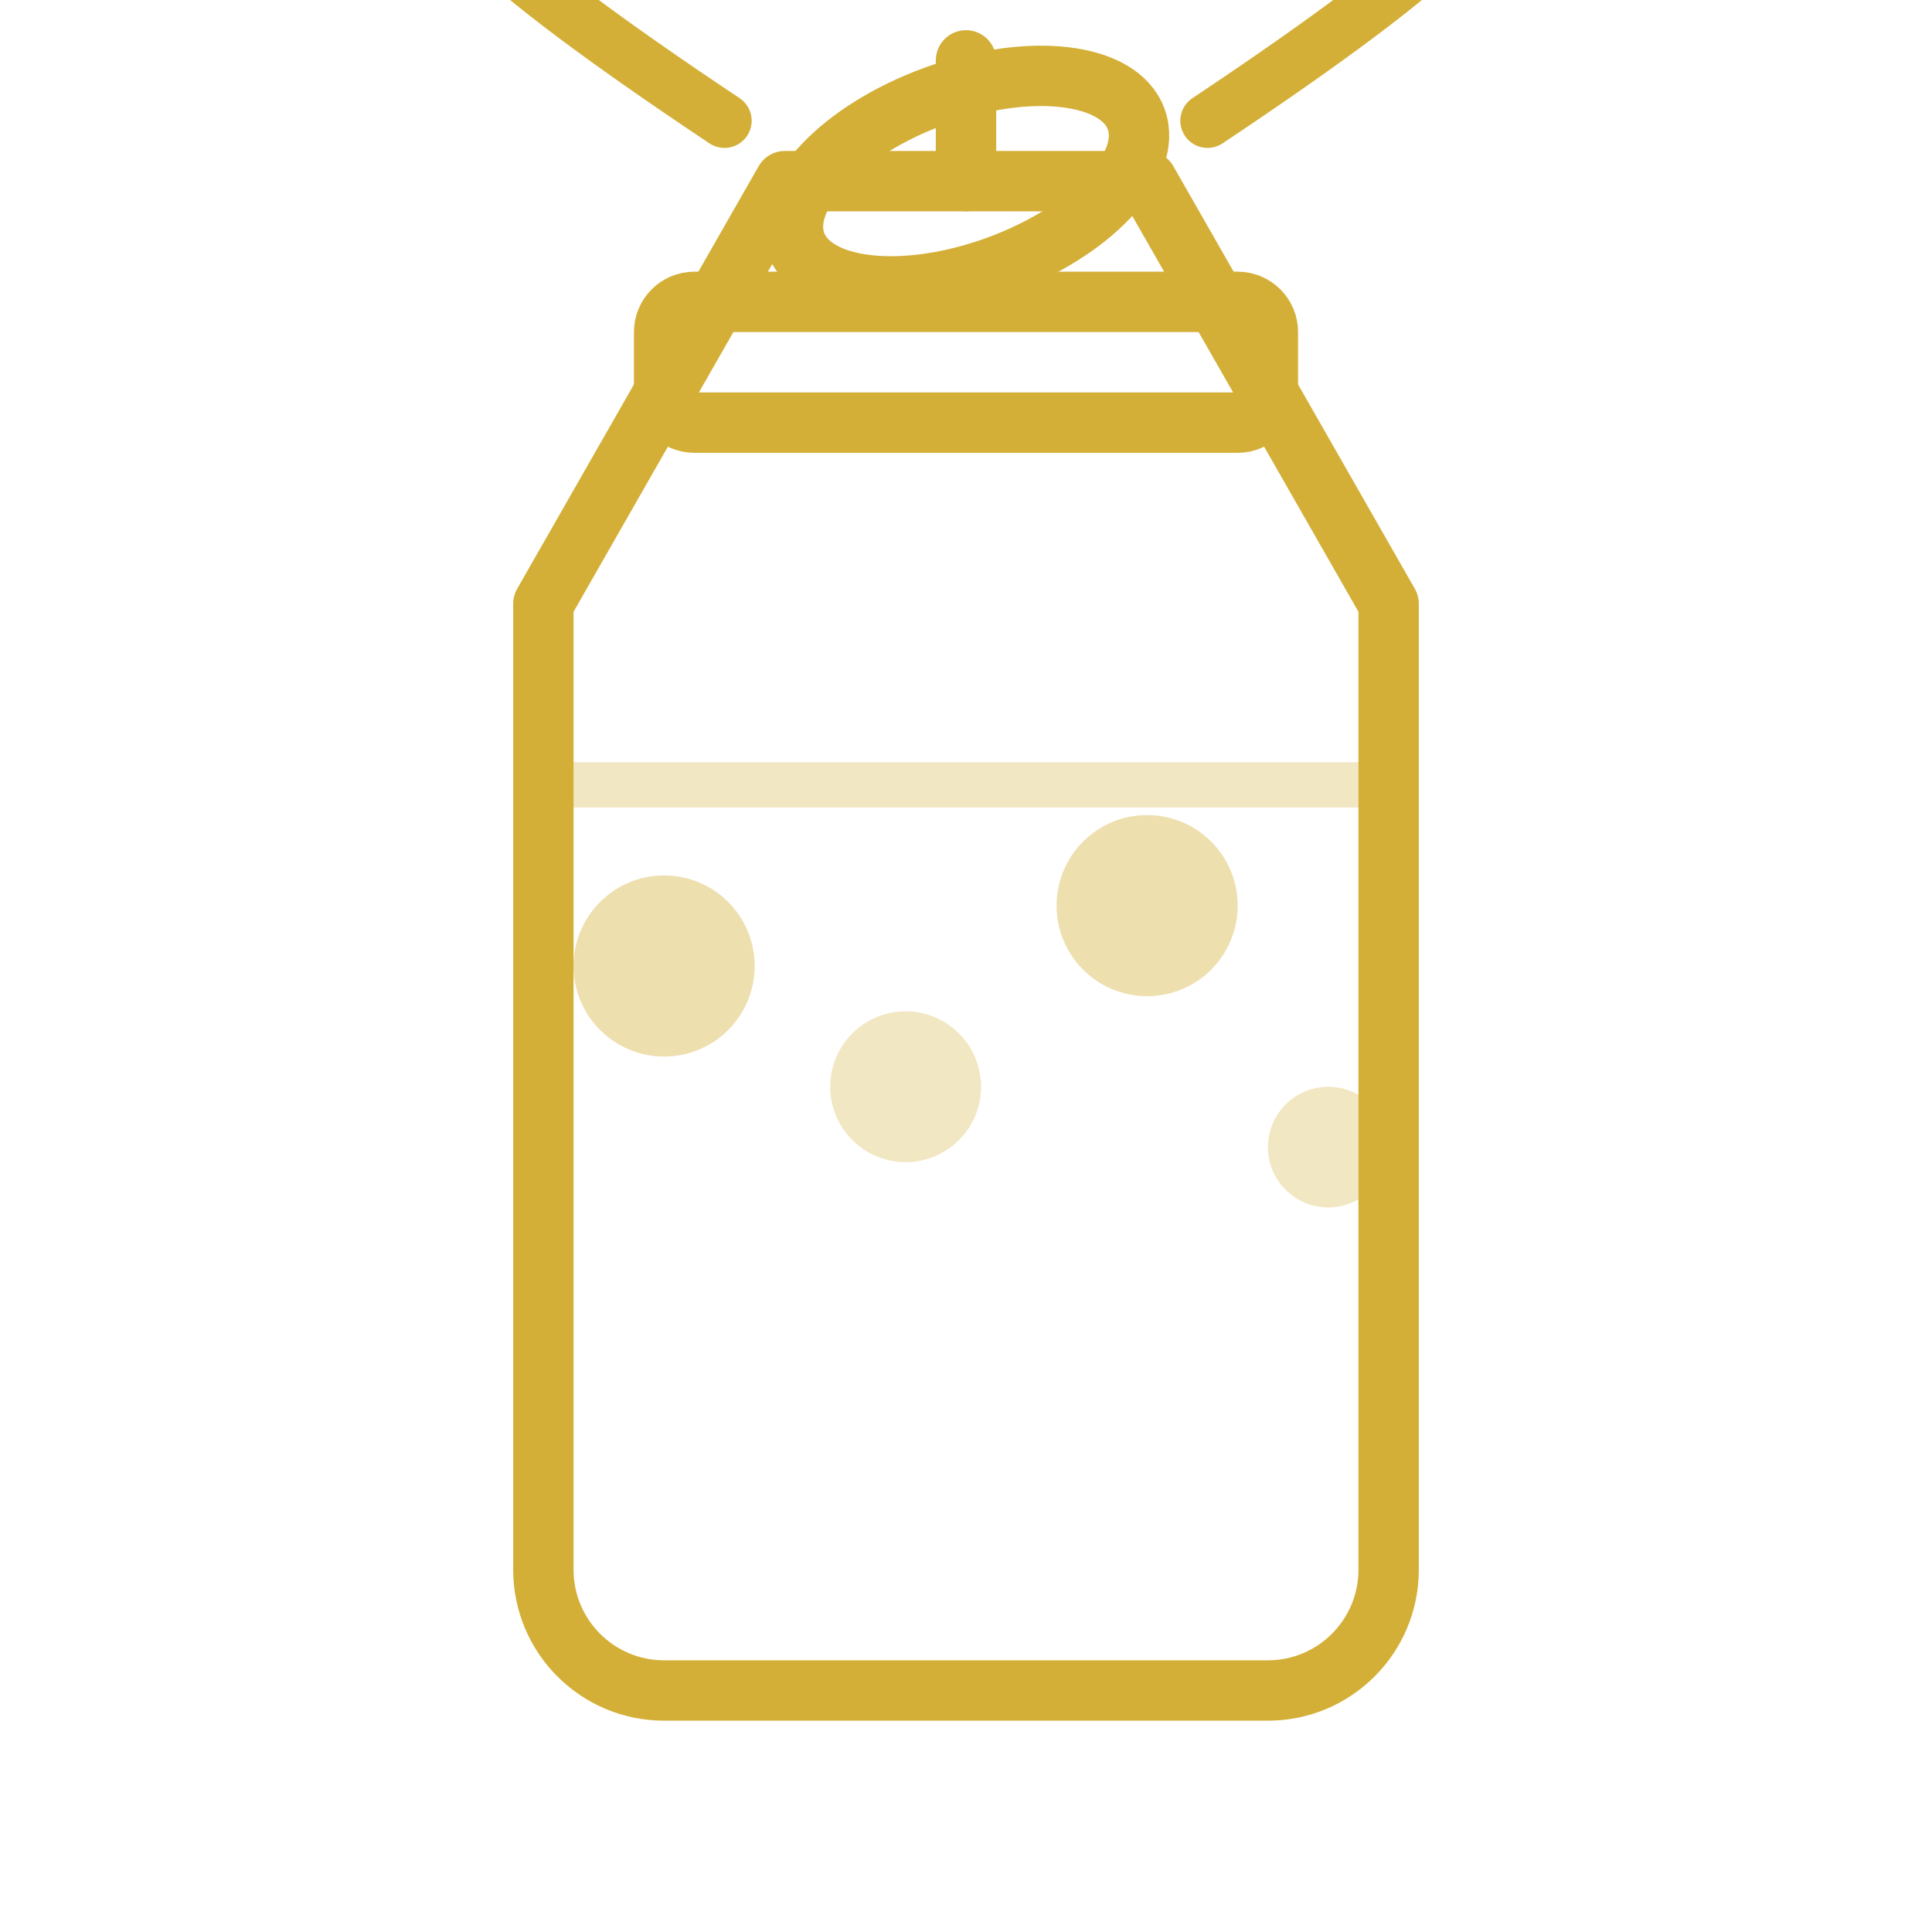
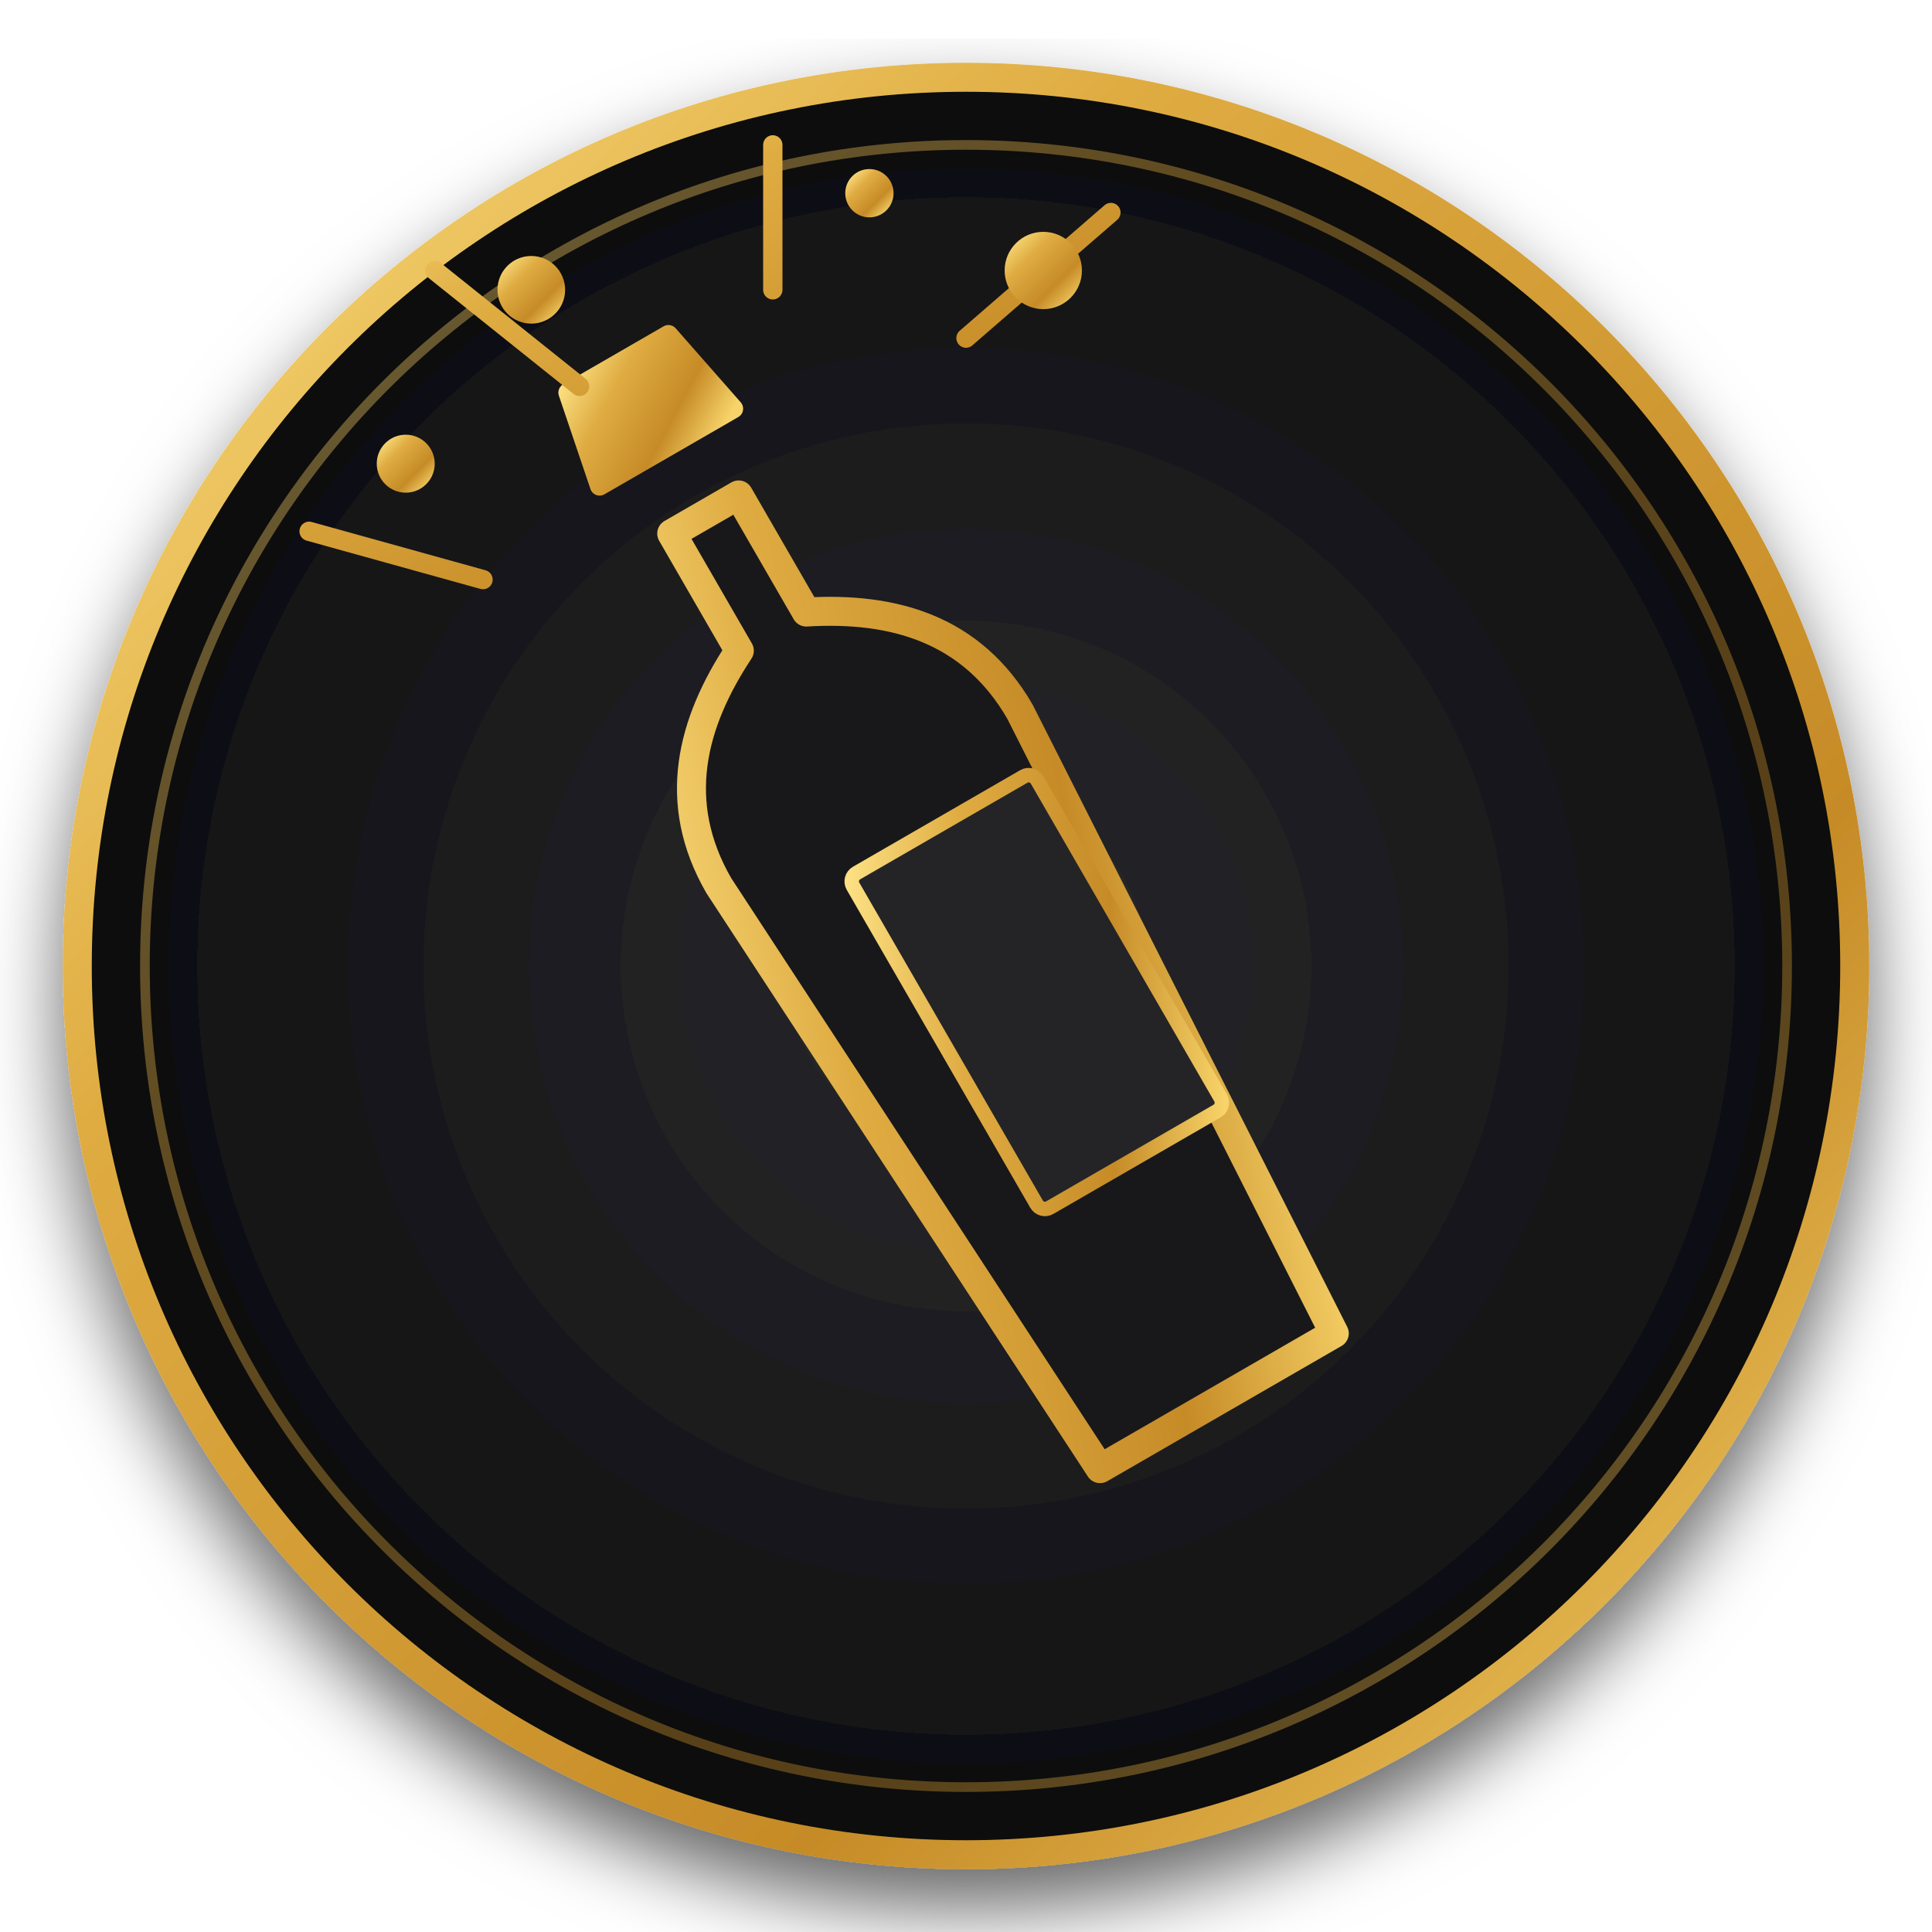
- <svg xmlns="http://www.w3.org/2000/svg" viewBox="0 0 64 64" fill="none" stroke="#d4af37" stroke-width="2" stroke-linecap="round" stroke-linejoin="round">
-   <path d="M26 6l-8 14v32a4 4 0 0 0 4 4h20a4 4 0 0 0 4-4V20l-8-14h-4z" />
-   <rect x="22" y="10" width="20" height="4" rx="1" />
-   <path d="M18 26h28" stroke-width="1.5" opacity=".3" />
-   <ellipse cx="32" cy="6" rx="6" ry="3" transform="rotate(-20 32 6)" />
-   <path d="M32 6V2" />
-   <path d="M40 4q6-4 8-6M24 4q-6-4-8-6" stroke-width="1.8" />
-   <circle cx="22" cy="32" r="2" fill="#d4af37" opacity=".4" />
-   <circle cx="30" cy="36" r="1.5" fill="#d4af37" opacity=".3" />
-   <circle cx="38" cy="30" r="2" fill="#d4af37" opacity=".4" />
-   <circle cx="44" cy="38" r="1" fill="#d4af37" opacity=".3" />
+ <svg xmlns="http://www.w3.org/2000/svg" viewBox="0 0 200 200" width="200" height="200">
+   <defs>
+     <radialGradient id="darkBg" cx="50%" cy="50%" r="50%">
+       <stop offset="0%" stop-color="#2a2a2e" />
+       <stop offset="80%" stop-color="#141416" />
+       <stop offset="100%" stop-color="#0a0a0b" />
+     </radialGradient>
+     <linearGradient id="goldGrad" x1="0%" y1="0%" x2="100%" y2="100%">
+       <stop offset="0%" stop-color="#FCE082" />
+       <stop offset="30%" stop-color="#DFAC42" />
+       <stop offset="70%" stop-color="#C68B27" />
+       <stop offset="100%" stop-color="#F7D369" />
+     </linearGradient>
+     <linearGradient id="goldLine" x1="0%" y1="0%" x2="0%" y2="100%">
+       <stop offset="0%" stop-color="#FFEAA5" />
+       <stop offset="50%" stop-color="#D49E35" />
+       <stop offset="100%" stop-color="#91651B" />
+     </linearGradient>
+     <filter id="shadow" x="-20%" y="-20%" width="140%" height="140%">
+       <feDropShadow dx="0" dy="4" stdDeviation="4" flood-color="#000000" flood-opacity="0.6" />
+     </filter>
+   </defs>
+   <circle cx="100" cy="100" r="92" fill="url(#darkBg)" stroke="url(#goldGrad)" stroke-width="3" filter="url(#shadow)" />
+   <circle cx="100" cy="100" r="85" fill="none" stroke="url(#goldGrad)" stroke-width="1" stroke-opacity="0.4" />
+   <g fill="none" stroke="url(#goldGrad)" stroke-linecap="round" stroke-linejoin="round">
+     <g transform="rotate(-30 100 100)">
+       <path d="M82 80 L86 152 L114 152 L118 80 C118 70 112 64 104 60 L104 46 L96 46 L96 60 C88 64 82 70 82 80 Z" stroke-width="3" fill="#18181b" />
+       <rect x="94" y="86" width="22" height="40" rx="1" stroke-width="1.5" fill="#242427" />
+       <polygon points="94,28 106,28 108,38 92,38" stroke-width="2" fill="url(#goldGrad)" />
+     </g>
+     <path d="M60 40 L45 28 M80 30 L80 15 M100 35 L115 22 M50 60 L32 55" stroke-width="2" stroke-linecap="round" />
+     <circle cx="55" cy="30" r="3" fill="url(#goldGrad)" />
+     <circle cx="90" cy="20" r="2" fill="url(#goldGrad)" />
+     <circle cx="42" cy="48" r="2.5" fill="url(#goldGrad)" />
+     <circle cx="108" cy="28" r="3.5" fill="url(#goldGrad)" />
+   </g>
</svg>
